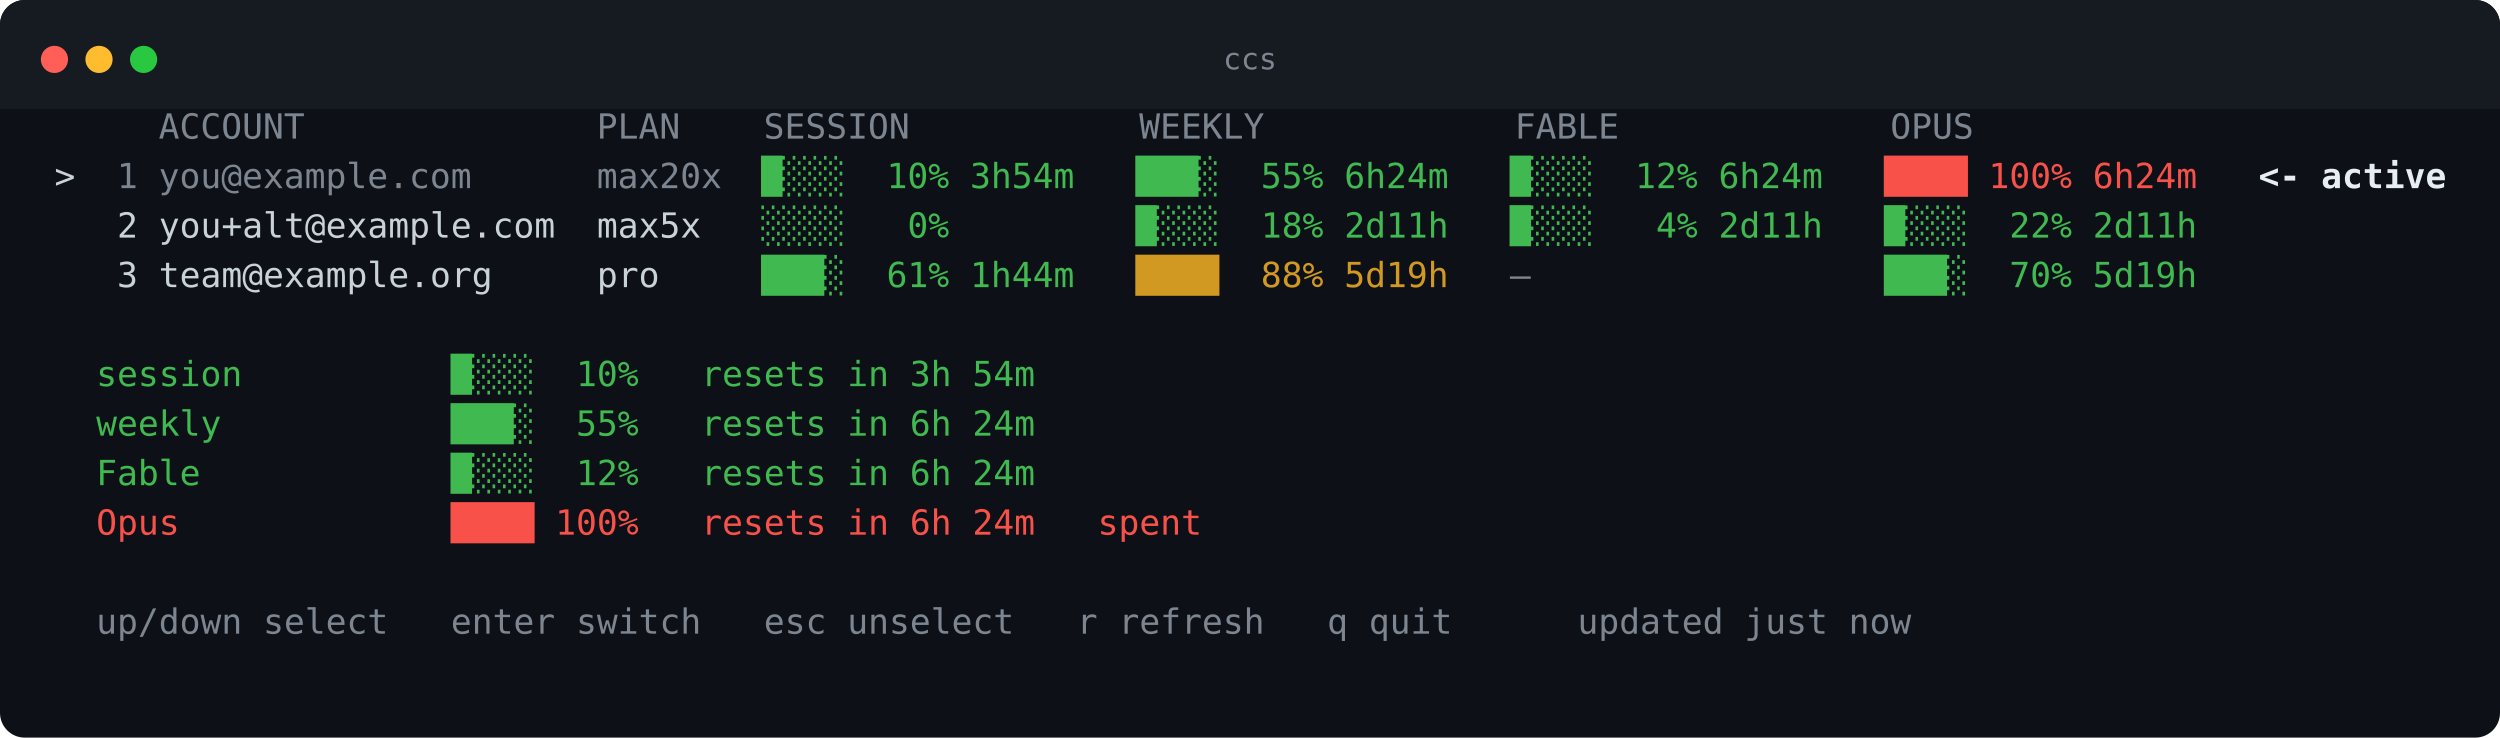
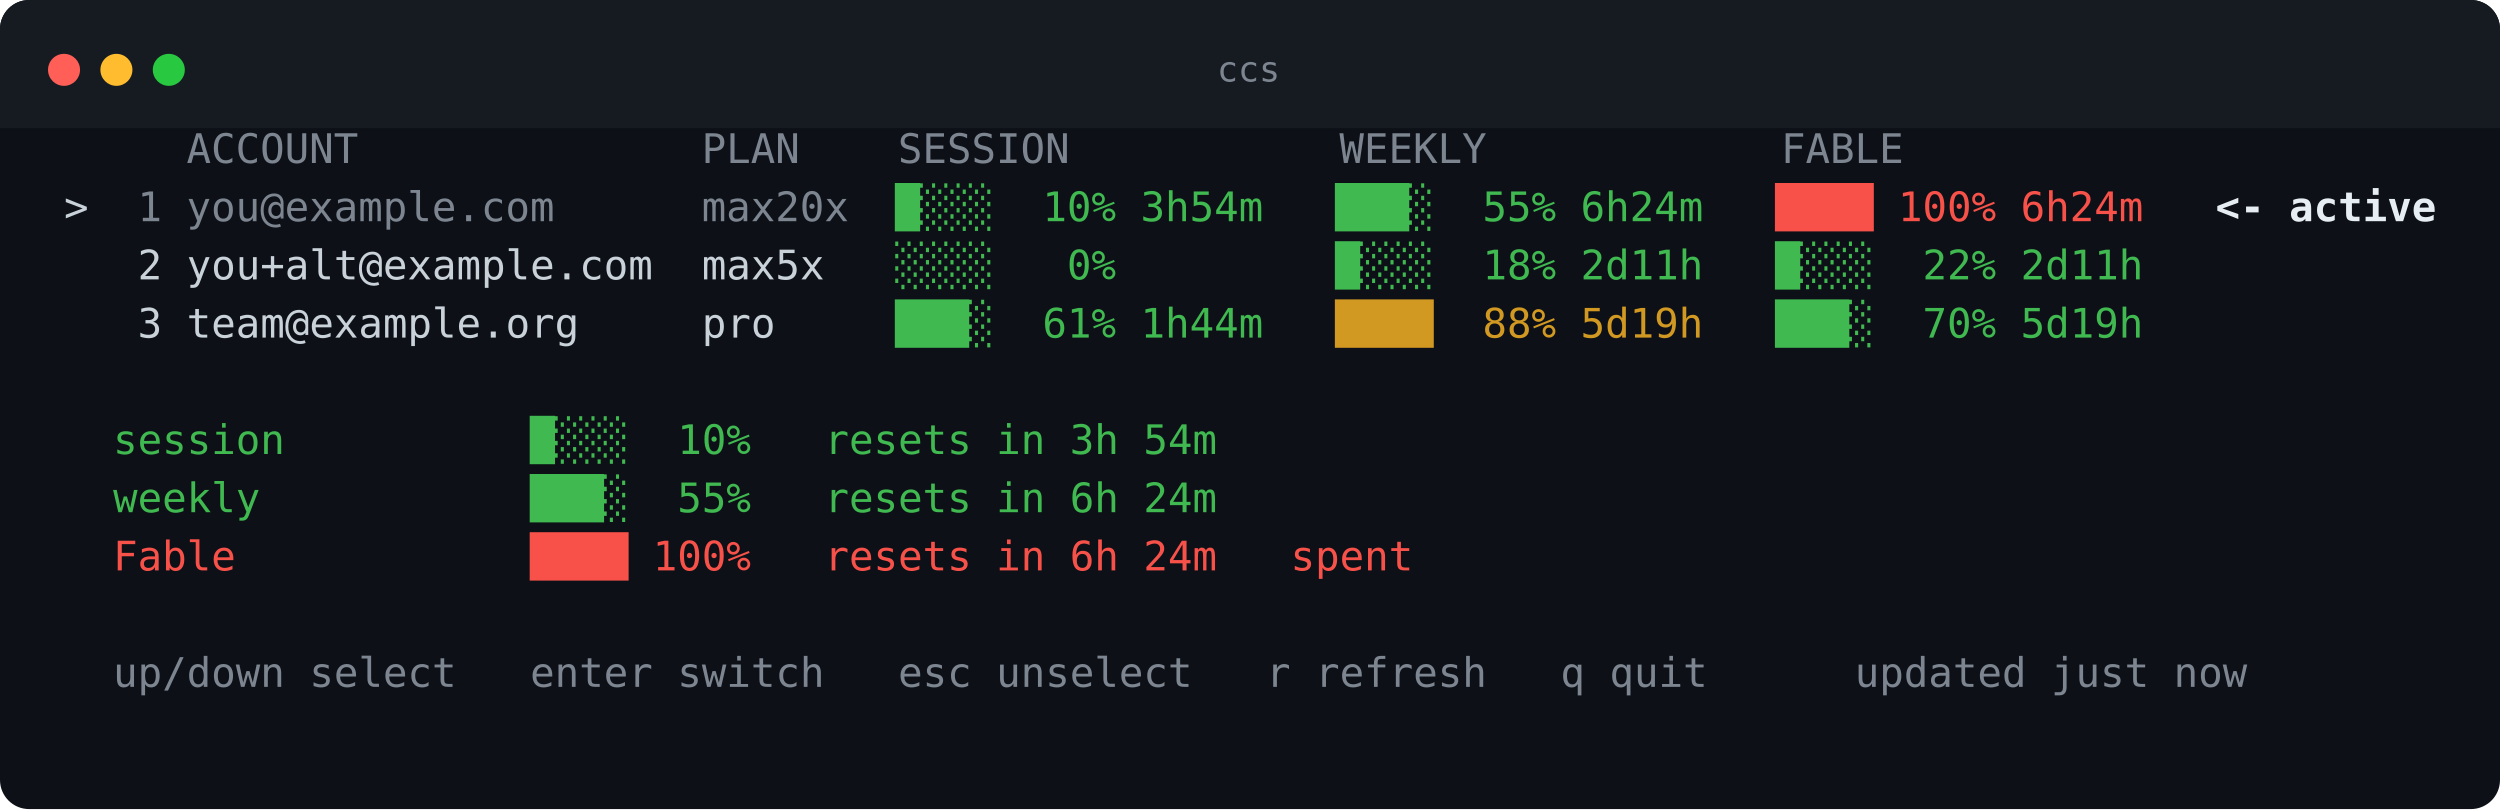
- <svg xmlns="http://www.w3.org/2000/svg" width="1010" height="298" viewBox="0 0 1010 298" font-family="ui-monospace, SFMono-Regular, Menlo, Consolas, 'DejaVu Sans Mono', monospace" font-size="14.0">
-   <rect width="1010" height="298" rx="10" fill="#0d1117" />
-   <rect width="1010" height="44" rx="10" fill="#161b22" />
-   <rect y="34" width="1010" height="10" fill="#161b22" />
+ <svg xmlns="http://www.w3.org/2000/svg" width="859" height="278" viewBox="0 0 859 278" font-family="ui-monospace, SFMono-Regular, Menlo, Consolas, 'DejaVu Sans Mono', monospace" font-size="14.0">
+   <rect width="859" height="278" rx="10" fill="#0d1117" />
+   <rect width="859" height="44" rx="10" fill="#161b22" />
+   <rect y="34" width="859" height="10" fill="#161b22" />
  <circle cx="22" cy="24" r="5.5" fill="#ff5f57" />
  <circle cx="40" cy="24" r="5.5" fill="#febc2e" />
  <circle cx="58" cy="24" r="5.5" fill="#28c840" />
-   <text x="505" y="28" fill="#7d8590" font-size="12" text-anchor="middle">ccs</text>
+   <text x="429" y="28" fill="#7d8590" font-size="12" text-anchor="middle">ccs</text>
  <g>
    <text xml:space="preserve">
      <tspan x="22.0 30.4" y="56.0" fill="#c9d1d9">  </tspan>
-       <tspan x="38.8 47.2 55.6 64.0 72.4 80.8 89.2 97.6 106.0 114.4 122.8 131.2 139.6 148.0 156.4 164.8 173.2 181.6 190.0 198.4 206.8 215.2 223.6 232.0 240.4 248.8 257.2 265.6 274.0 282.4 290.8 299.2 307.6 316.0 324.4 332.8 341.2 349.6 358.0 366.4 374.8 383.2 391.6 400.0 408.4 416.8 425.2 433.6 442.0 450.4 458.8 467.2 475.6 484.0 492.4 500.8 509.2 517.6 526.0 534.4 542.8 551.2 559.6 568.0 576.4 584.8 593.2 601.6 610.0 618.4 626.8 635.2 643.6 652.0 660.4 668.8 677.2 685.6 694.0 702.4 710.8 719.2 727.6 736.0 744.4 752.8 761.2 769.6 778.0 786.4 794.8 803.2 811.6 820.0 828.4 836.8 845.2 853.6 862.0 870.4 878.8 887.2" y="56.0" fill="#7d8590">   ACCOUNT              PLAN    SESSION           WEEKLY            FABLE             OPUS            </tspan>
+       <tspan x="38.8 47.2 55.6 64.0 72.4 80.8 89.2 97.6 106.0 114.4 122.8 131.2 139.6 148.0 156.4 164.8 173.2 181.6 190.0 198.4 206.8 215.2 223.6 232.0 240.4 248.8 257.2 265.6 274.0 282.4 290.8 299.2 307.6 316.0 324.4 332.8 341.2 349.6 358.0 366.4 374.8 383.2 391.6 400.0 408.4 416.8 425.2 433.6 442.0 450.4 458.8 467.2 475.6 484.0 492.4 500.8 509.2 517.6 526.0 534.4 542.8 551.2 559.6 568.0 576.4 584.8 593.2 601.6 610.0 618.4 626.8 635.2 643.6 652.0 660.4 668.8 677.2 685.6 694.0 702.4 710.8 719.2 727.6 736.0" y="56.0" fill="#7d8590">   ACCOUNT              PLAN    SESSION           WEEKLY            FABLE           </tspan>
    </text>
    <text xml:space="preserve">
      <tspan x="22.0 30.4" y="76.0" fill="#c9d1d9">&gt; </tspan>
      <tspan x="38.8 47.2 55.6 64.0 72.4 80.8 89.2 97.6 106.0 114.4 122.8 131.2 139.6 148.0 156.4 164.8 173.2 181.6 190.0 198.4 206.8 215.2 223.6 232.0 240.4 248.8 257.2 265.6 274.0 282.4" y="76.0" fill="#7d8590"> 1 you@example.com      max20x</tspan>
      <tspan x="290.8 299.2" y="76.0" fill="#c9d1d9">  </tspan>
      <tspan x="307.6 316.0 324.4 332.8 341.2 349.6 358.0 366.4 374.8 383.2 391.6 400.0 408.4 416.8 425.2 433.6" y="76.0" fill="#3fb950">█░░░  10% 3h54m </tspan>
      <tspan x="442.0 450.4" y="76.0" fill="#c9d1d9">  </tspan>
      <tspan x="458.8 467.2 475.6 484.0 492.4 500.8 509.2 517.6 526.0 534.4 542.8 551.2 559.6 568.0 576.4 584.8" y="76.0" fill="#3fb950">███░  55% 6h24m </tspan>
      <tspan x="593.2 601.6" y="76.0" fill="#c9d1d9">  </tspan>
-       <tspan x="610.0 618.4 626.8 635.2 643.6 652.0 660.4 668.8 677.2 685.6 694.0 702.4 710.8 719.2 727.6 736.0" y="76.0" fill="#3fb950">█░░░  12% 6h24m </tspan>
-       <tspan x="744.4 752.8" y="76.0" fill="#c9d1d9">  </tspan>
-       <tspan x="761.2 769.6 778.0 786.4 794.8 803.2 811.6 820.0 828.4 836.8 845.2 853.6 862.0 870.4 878.8 887.2" y="76.0" fill="#f85149">████ 100% 6h24m </tspan>
-       <tspan x="895.6 904.0 912.4 920.8 929.2 937.6 946.0 954.4 962.8 971.2 979.6" y="76.0" fill="#e6edf3" font-weight="600">  &lt;- active</tspan>
+       <tspan x="610.0 618.4 626.8 635.2 643.6 652.0 660.4 668.8 677.2 685.6 694.0 702.4 710.8 719.2 727.6 736.0" y="76.0" fill="#f85149">████ 100% 6h24m </tspan>
+       <tspan x="744.4 752.8 761.2 769.6 778.0 786.4 794.8 803.2 811.6 820.0 828.4" y="76.0" fill="#e6edf3" font-weight="600">  &lt;- active</tspan>
    </text>
    <text xml:space="preserve">
      <tspan x="22.0 30.4 38.8 47.2 55.6 64.0 72.4 80.8 89.2 97.6 106.0 114.4 122.8 131.2 139.6 148.0 156.4 164.8 173.2 181.6 190.0 198.4 206.8 215.2 223.6 232.0 240.4 248.8 257.2 265.6 274.0 282.4 290.8 299.2" y="96.0" fill="#c9d1d9">   2 you+alt@example.com  max5x   </tspan>
      <tspan x="307.6 316.0 324.4 332.8 341.2 349.6 358.0 366.4 374.8 383.2 391.6 400.0 408.4 416.8 425.2 433.6" y="96.0" fill="#3fb950">░░░░   0%       </tspan>
      <tspan x="442.0 450.4" y="96.0" fill="#c9d1d9">  </tspan>
      <tspan x="458.8 467.2 475.6 484.0 492.4 500.8 509.2 517.6 526.0 534.4 542.8 551.2 559.6 568.0 576.4 584.8" y="96.0" fill="#3fb950">█░░░  18% 2d11h </tspan>
      <tspan x="593.2 601.6" y="96.0" fill="#c9d1d9">  </tspan>
-       <tspan x="610.0 618.4 626.8 635.2 643.6 652.0 660.4 668.8 677.2 685.6 694.0 702.4 710.8 719.2 727.6 736.0" y="96.0" fill="#3fb950">█░░░   4% 2d11h </tspan>
-       <tspan x="744.4 752.8" y="96.0" fill="#c9d1d9">  </tspan>
-       <tspan x="761.2 769.6 778.0 786.4 794.8 803.2 811.6 820.0 828.4 836.8 845.2 853.6 862.0 870.4 878.8 887.2" y="96.0" fill="#3fb950">█░░░  22% 2d11h </tspan>
+       <tspan x="610.0 618.4 626.8 635.2 643.6 652.0 660.4 668.8 677.2 685.6 694.0 702.4 710.8 719.2 727.6 736.0" y="96.0" fill="#3fb950">█░░░  22% 2d11h </tspan>
    </text>
    <text xml:space="preserve">
      <tspan x="22.0 30.4 38.8 47.2 55.6 64.0 72.4 80.8 89.2 97.6 106.0 114.4 122.8 131.2 139.6 148.0 156.4 164.8 173.2 181.6 190.0 198.4 206.8 215.2 223.6 232.0 240.4 248.8 257.2 265.6 274.0 282.4 290.8 299.2" y="116.0" fill="#c9d1d9">   3 team@example.org     pro     </tspan>
      <tspan x="307.6 316.0 324.4 332.8 341.2 349.6 358.0 366.4 374.8 383.2 391.6 400.0 408.4 416.8 425.2 433.6" y="116.0" fill="#3fb950">███░  61% 1h44m </tspan>
      <tspan x="442.0 450.4" y="116.0" fill="#c9d1d9">  </tspan>
      <tspan x="458.8 467.2 475.6 484.0 492.4 500.8 509.2 517.6 526.0 534.4 542.8 551.2 559.6 568.0 576.4 584.8" y="116.0" fill="#d29922">████  88% 5d19h </tspan>
      <tspan x="593.2 601.6" y="116.0" fill="#c9d1d9">  </tspan>
-       <tspan x="610.0 618.4 626.8 635.2 643.6 652.0 660.4 668.8 677.2 685.6 694.0 702.4 710.8 719.2 727.6 736.0" y="116.0" fill="#7d8590">—               </tspan>
-       <tspan x="744.4 752.8" y="116.0" fill="#c9d1d9">  </tspan>
-       <tspan x="761.2 769.6 778.0 786.4 794.8 803.2 811.6 820.0 828.4 836.8 845.2 853.6 862.0 870.4 878.8 887.2" y="116.0" fill="#3fb950">███░  70% 5d19h </tspan>
+       <tspan x="610.0 618.4 626.8 635.2 643.6 652.0 660.4 668.8 677.2 685.6 694.0 702.4 710.8 719.2 727.6 736.0" y="116.0" fill="#3fb950">███░  70% 5d19h </tspan>
    </text>
    <text xml:space="preserve">
      <tspan x="22.0 30.4 38.8 47.2 55.6 64.0 72.4 80.8 89.2 97.6 106.0 114.4 122.8 131.2 139.6 148.0 156.4 164.8 173.2 181.6 190.0 198.4 206.8 215.2 223.6 232.0 240.4 248.8 257.2 265.6 274.0 282.4 290.8 299.2 307.6 316.0 324.4 332.8 341.2 349.6 358.0 366.4 374.8 383.2 391.6 400.0 408.4" y="156.0" fill="#3fb950">  session          █░░░  10%   resets in 3h 54m</tspan>
    </text>
    <text xml:space="preserve">
      <tspan x="22.0 30.4 38.8 47.2 55.6 64.0 72.4 80.8 89.2 97.6 106.0 114.4 122.8 131.2 139.6 148.0 156.4 164.8 173.2 181.6 190.0 198.4 206.8 215.2 223.6 232.0 240.4 248.8 257.2 265.6 274.0 282.4 290.8 299.2 307.6 316.0 324.4 332.8 341.2 349.6 358.0 366.4 374.8 383.2 391.6 400.0 408.4" y="176.0" fill="#3fb950">  weekly           ███░  55%   resets in 6h 24m</tspan>
    </text>
    <text xml:space="preserve">
-       <tspan x="22.0 30.4 38.8 47.2 55.6 64.0 72.4 80.8 89.2 97.6 106.0 114.4 122.8 131.2 139.6 148.0 156.4 164.8 173.2 181.6 190.0 198.4 206.8 215.2 223.6 232.0 240.4 248.8 257.2 265.6 274.0 282.4 290.8 299.2 307.6 316.0 324.4 332.8 341.2 349.6 358.0 366.4 374.8 383.2 391.6 400.0 408.4" y="196.0" fill="#3fb950">  Fable            █░░░  12%   resets in 6h 24m</tspan>
+       <tspan x="22.0 30.4 38.8 47.2 55.6 64.0 72.4 80.8 89.2 97.6 106.0 114.4 122.8 131.2 139.6 148.0 156.4 164.8 173.2 181.6 190.0 198.4 206.8 215.2 223.6 232.0 240.4 248.8 257.2 265.6 274.0 282.4 290.8 299.2 307.6 316.0 324.4 332.8 341.2 349.6 358.0 366.4 374.8 383.2 391.6 400.0 408.4 416.8 425.2 433.6 442.0 450.4 458.8 467.2 475.6" y="196.0" fill="#f85149">  Fable            ████ 100%   resets in 6h 24m   spent</tspan>
    </text>
    <text xml:space="preserve">
-       <tspan x="22.0 30.4 38.8 47.2 55.6 64.0 72.4 80.8 89.2 97.6 106.0 114.4 122.8 131.2 139.6 148.0 156.4 164.8 173.2 181.6 190.0 198.4 206.8 215.2 223.6 232.0 240.4 248.8 257.2 265.6 274.0 282.4 290.8 299.2 307.6 316.0 324.4 332.8 341.2 349.6 358.0 366.4 374.8 383.2 391.6 400.0 408.4 416.8 425.2 433.6 442.0 450.4 458.8 467.2 475.6" y="216.0" fill="#f85149">  Opus             ████ 100%   resets in 6h 24m   spent</tspan>
-     </text>
-     <text xml:space="preserve">
-       <tspan x="22.0 30.4 38.8 47.2 55.6 64.0 72.4 80.8 89.2 97.6 106.0 114.4 122.8 131.2 139.6 148.0 156.4 164.8 173.2 181.6 190.0 198.4 206.8 215.2 223.6 232.0 240.4 248.8 257.2 265.6 274.0 282.4 290.8 299.2 307.6 316.0 324.4 332.8 341.2 349.6 358.0 366.4 374.8 383.2 391.6 400.0 408.4 416.8 425.2 433.6 442.0 450.4 458.8 467.2 475.6 484.0 492.4 500.8 509.2 517.6 526.0 534.4 542.8 551.2 559.6 568.0 576.4 584.8 593.2 601.6 610.0 618.4 626.8 635.2 643.6 652.0 660.4 668.8 677.2 685.6 694.0 702.4 710.8 719.2 727.6 736.0 744.4 752.8 761.2" y="256.0" fill="#7d8590">  up/down select   enter switch   esc unselect   r refresh   q quit      updated just now</tspan>
+       <tspan x="22.0 30.4 38.8 47.2 55.6 64.0 72.4 80.8 89.2 97.6 106.0 114.4 122.8 131.2 139.6 148.0 156.4 164.8 173.2 181.6 190.0 198.4 206.8 215.2 223.6 232.0 240.4 248.8 257.2 265.6 274.0 282.4 290.8 299.2 307.6 316.0 324.4 332.8 341.2 349.6 358.0 366.4 374.8 383.2 391.6 400.0 408.4 416.8 425.2 433.6 442.0 450.4 458.8 467.2 475.6 484.0 492.4 500.8 509.2 517.6 526.0 534.4 542.8 551.2 559.6 568.0 576.4 584.8 593.2 601.6 610.0 618.4 626.8 635.2 643.6 652.0 660.4 668.8 677.2 685.6 694.0 702.4 710.8 719.2 727.6 736.0 744.4 752.8 761.2" y="236.0" fill="#7d8590">  up/down select   enter switch   esc unselect   r refresh   q quit      updated just now</tspan>
    </text>
  </g>
</svg>
